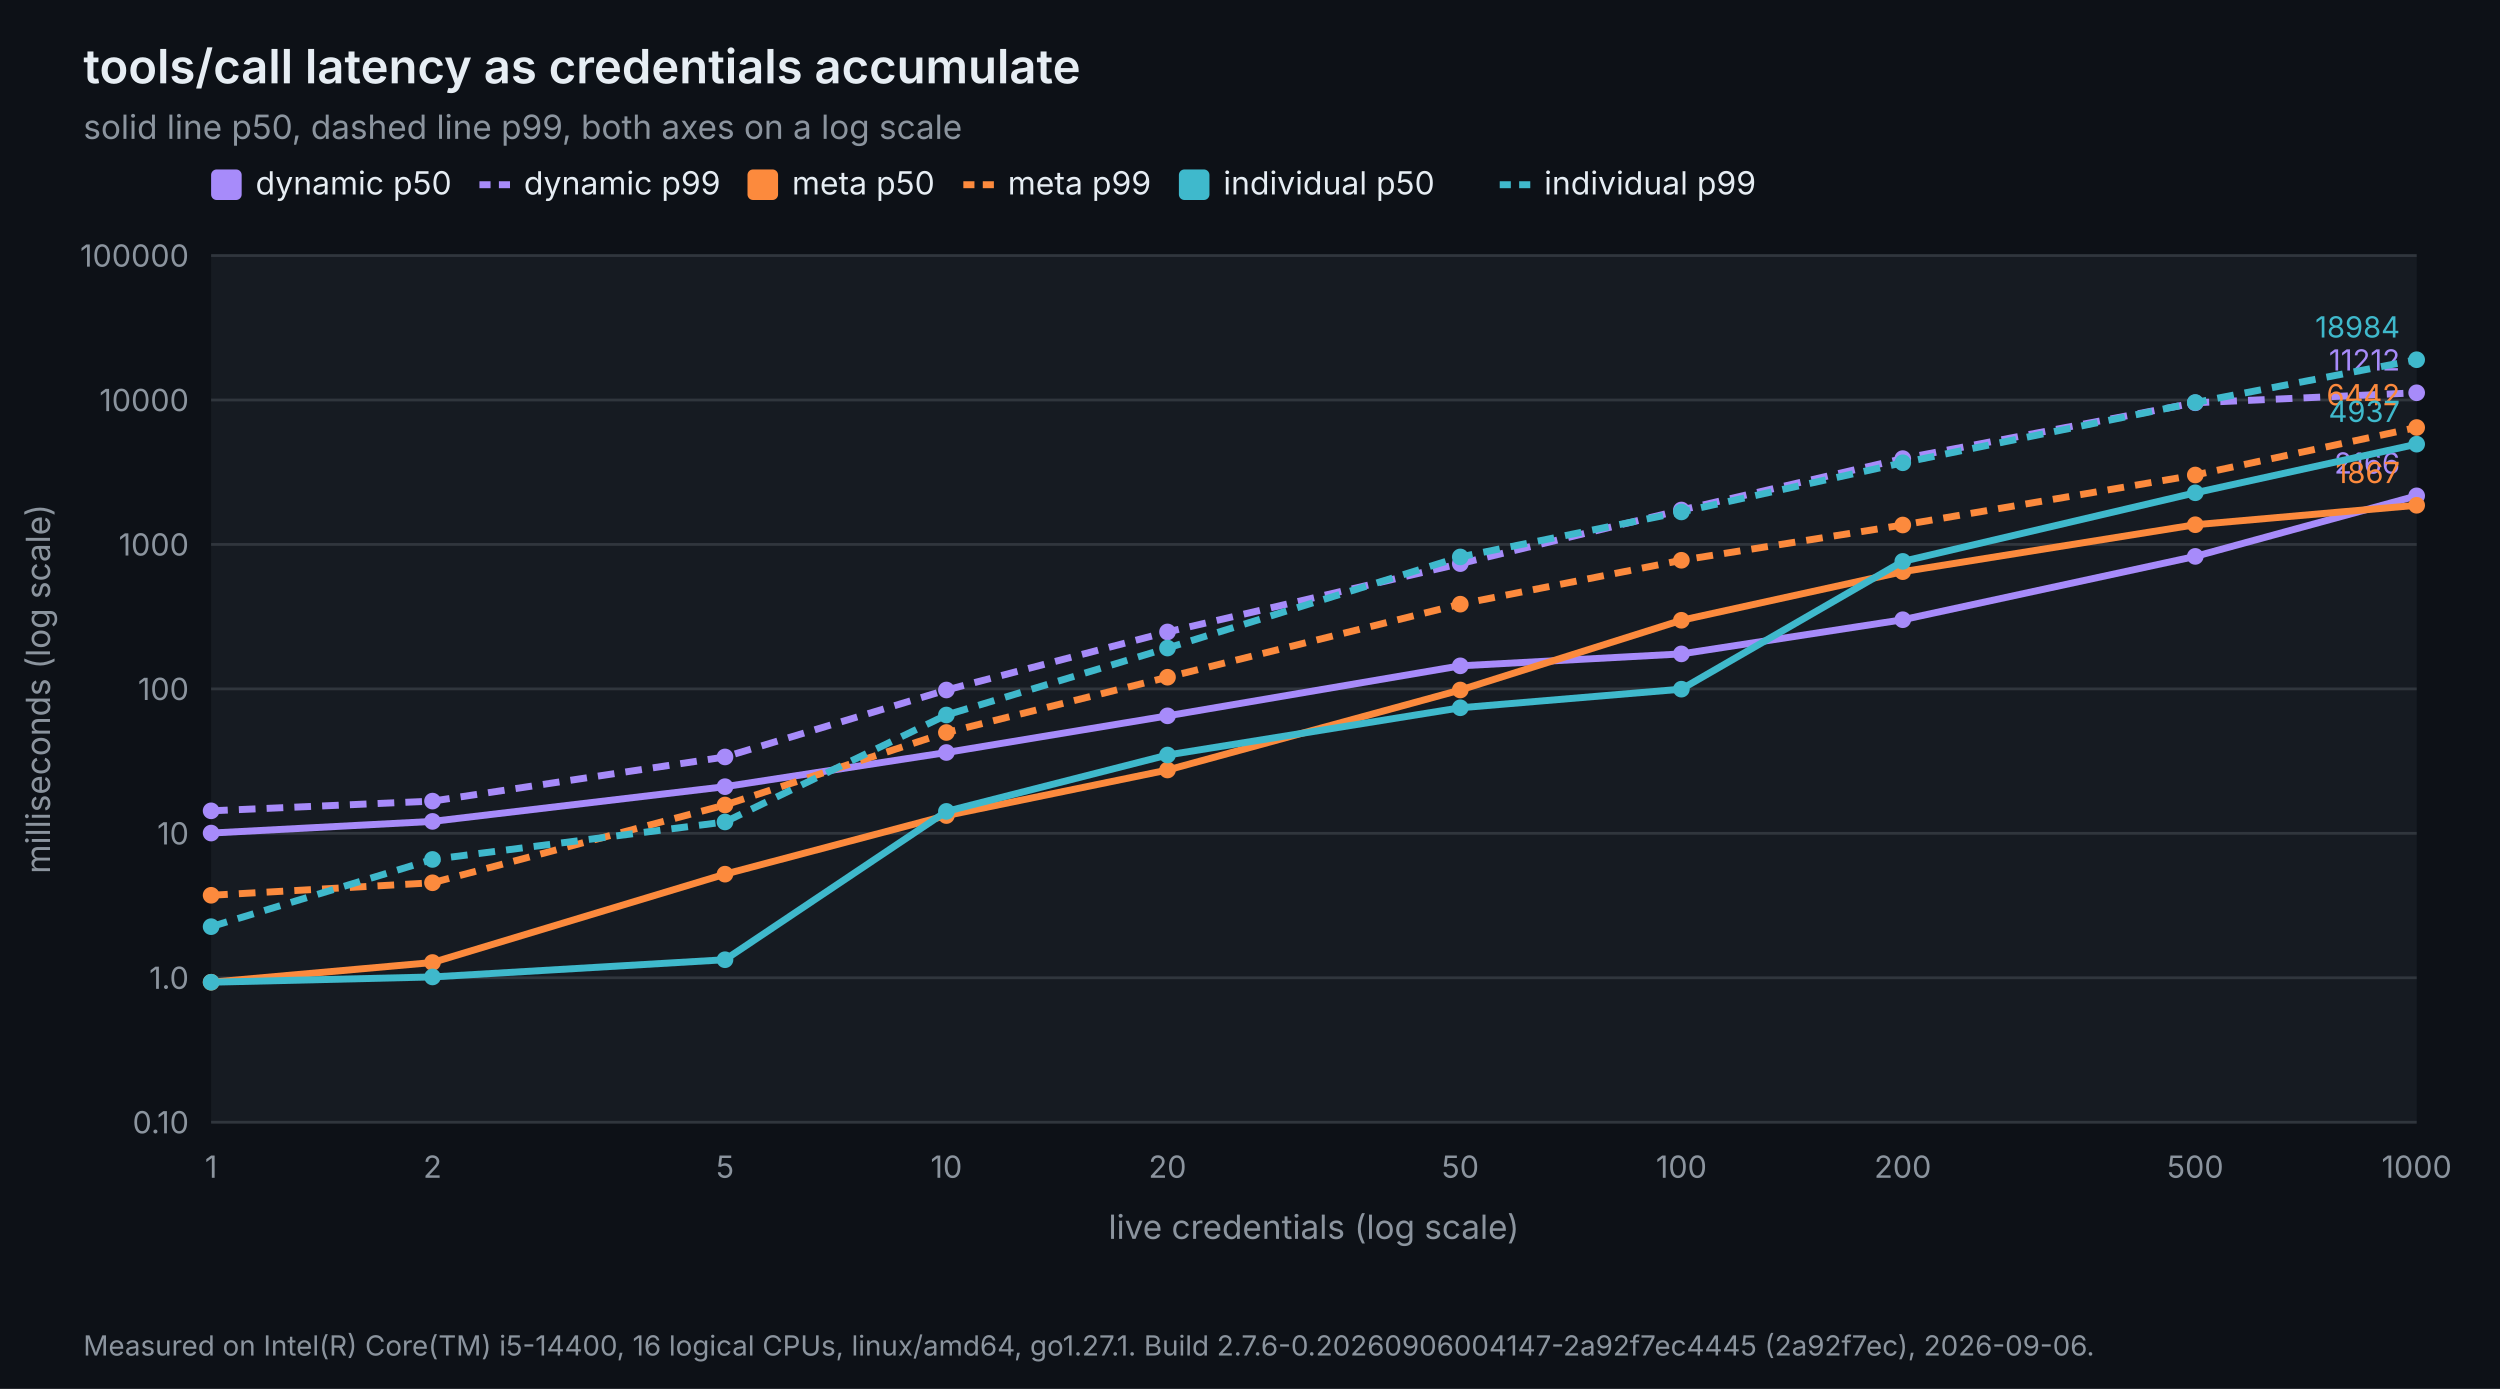
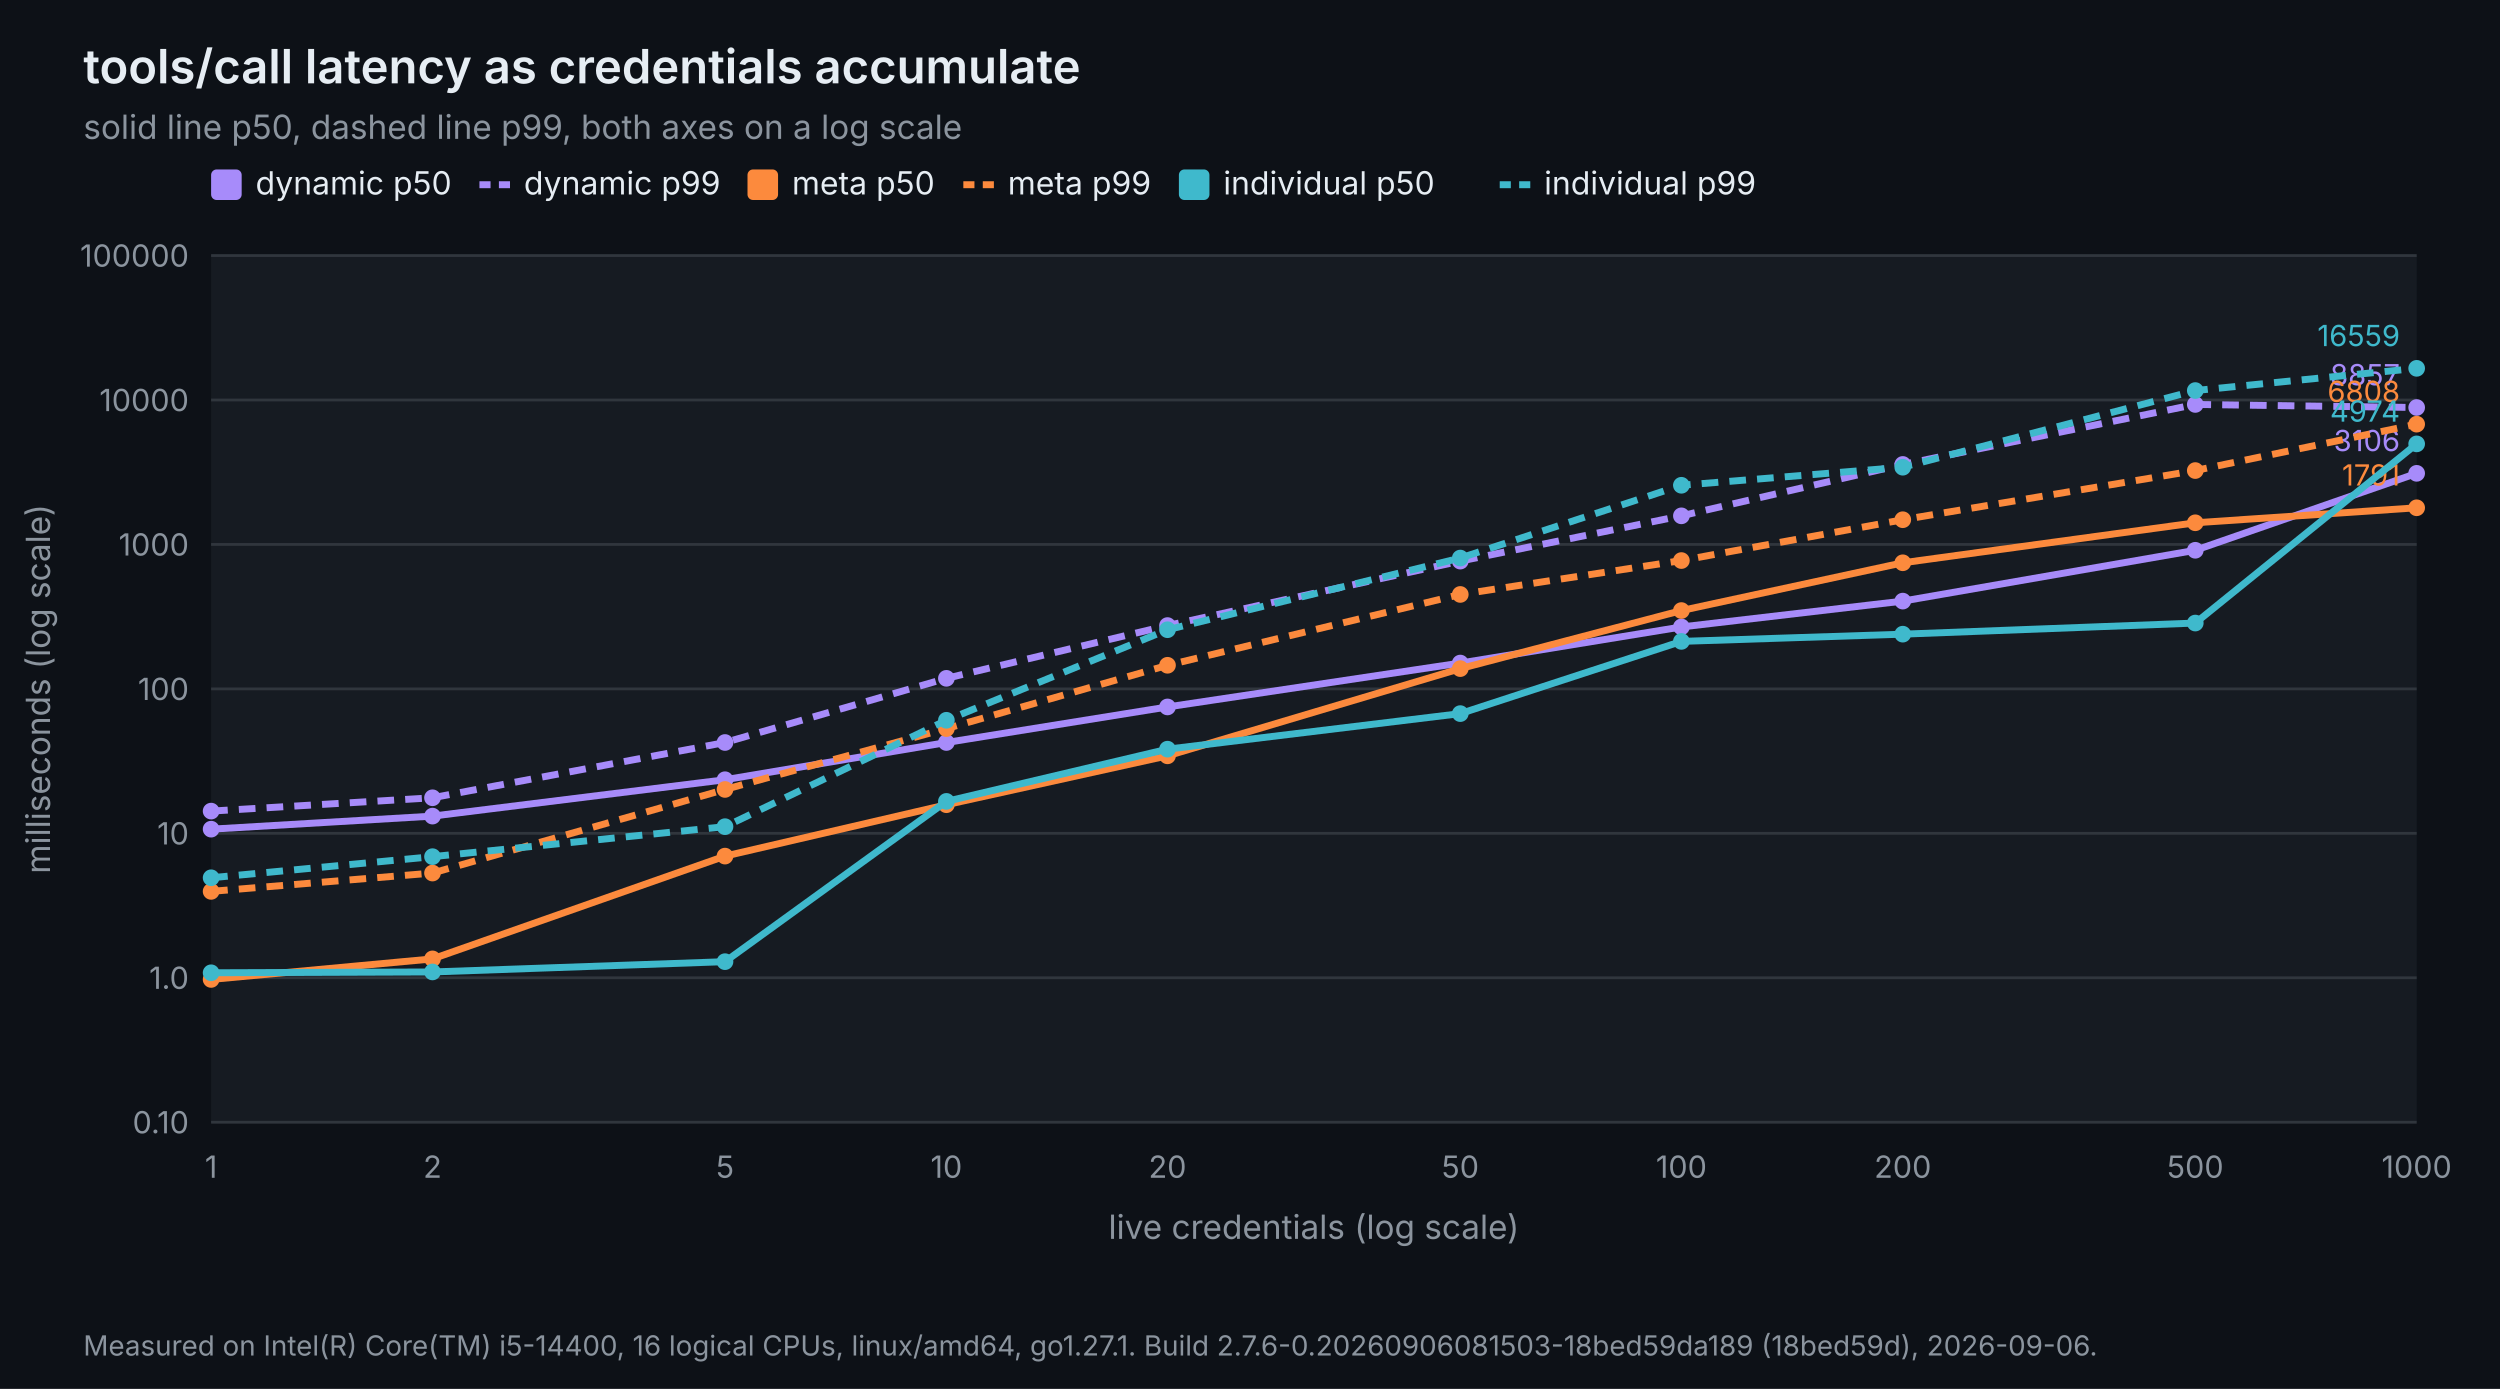
- <svg xmlns="http://www.w3.org/2000/svg" viewBox="0 0 900 500" width="900" height="500" role="img" aria-label="tools/call latency as credentials accumulate. solid line p50, dashed line p99, both axes on a log scale. Measured on Intel(R) Core(TM) i5-14400, 16 logical CPUs, linux/amd64, go1.27.1. Build 2.7.6-0.20260906004147-2a92f7ec4445 (2a92f7ec), 2026-09-06.">
+ <svg xmlns="http://www.w3.org/2000/svg" viewBox="0 0 900 500" width="900" height="500" role="img" aria-label="tools/call latency as credentials accumulate. solid line p50, dashed line p99, both axes on a log scale. Measured on Intel(R) Core(TM) i5-14400, 16 logical CPUs, linux/amd64, go1.27.1. Build 2.7.6-0.20260906081503-18bed59da189 (18bed59d), 2026-09-06.">
  <rect width="900" height="500" fill="#0d1117" />
  <text x="30" y="30" font-family="ui-sans-serif,system-ui,-apple-system,Segoe UI,sans-serif" font-size="17" font-weight="600" fill="#e6edf3">tools/call latency as credentials accumulate</text>
  <text x="30" y="50" font-family="ui-sans-serif,system-ui,-apple-system,Segoe UI,sans-serif" font-size="12" fill="#8b949e">solid line p50, dashed line p99, both axes on a log scale</text>
  <rect x="76" y="92" width="794" height="312" fill="#161b22" />
  <rect x="76.0" y="61.0" width="11" height="11" rx="2" fill="#a78bfa" />
  <text x="92.0" y="70.0" font-family="ui-sans-serif,system-ui,-apple-system,Segoe UI,sans-serif" font-size="11.5" fill="#e6edf3">dynamic p50</text>
  <line x1="172.6" y1="66.5" x2="183.6" y2="66.5" stroke="#a78bfa" stroke-width="2.5" stroke-dasharray="4 3" />
  <text x="188.6" y="70.0" font-family="ui-sans-serif,system-ui,-apple-system,Segoe UI,sans-serif" font-size="11.5" fill="#e6edf3">dynamic p99</text>
  <rect x="269.1" y="61.0" width="11" height="11" rx="2" fill="#fc8a3d" />
  <text x="285.1" y="70.0" font-family="ui-sans-serif,system-ui,-apple-system,Segoe UI,sans-serif" font-size="11.5" fill="#e6edf3">meta p50</text>
  <line x1="346.8" y1="66.5" x2="357.8" y2="66.5" stroke="#fc8a3d" stroke-width="2.5" stroke-dasharray="4 3" />
  <text x="362.8" y="70.0" font-family="ui-sans-serif,system-ui,-apple-system,Segoe UI,sans-serif" font-size="11.5" fill="#e6edf3">meta p99</text>
  <rect x="424.4" y="61.0" width="11" height="11" rx="2" fill="#3fb9cc" />
  <text x="440.4" y="70.0" font-family="ui-sans-serif,system-ui,-apple-system,Segoe UI,sans-serif" font-size="11.5" fill="#e6edf3">individual p50</text>
  <line x1="539.9" y1="66.5" x2="550.9" y2="66.5" stroke="#3fb9cc" stroke-width="2.5" stroke-dasharray="4 3" />
  <text x="555.9" y="70.0" font-family="ui-sans-serif,system-ui,-apple-system,Segoe UI,sans-serif" font-size="11.5" fill="#e6edf3">individual p99</text>
  <line x1="76" y1="404.0" x2="870" y2="404.0" stroke="#30363d" stroke-width="1" />
  <text x="68" y="408.0" font-family="ui-sans-serif,system-ui,-apple-system,Segoe UI,sans-serif" font-size="11" text-anchor="end" fill="#8b949e">0.10</text>
  <line x1="76" y1="352.0" x2="870" y2="352.0" stroke="#30363d" stroke-width="1" />
  <text x="68" y="356.0" font-family="ui-sans-serif,system-ui,-apple-system,Segoe UI,sans-serif" font-size="11" text-anchor="end" fill="#8b949e">1.0</text>
  <line x1="76" y1="300.0" x2="870" y2="300.0" stroke="#30363d" stroke-width="1" />
  <text x="68" y="304.0" font-family="ui-sans-serif,system-ui,-apple-system,Segoe UI,sans-serif" font-size="11" text-anchor="end" fill="#8b949e">10</text>
  <line x1="76" y1="248.0" x2="870" y2="248.0" stroke="#30363d" stroke-width="1" />
  <text x="68" y="252.0" font-family="ui-sans-serif,system-ui,-apple-system,Segoe UI,sans-serif" font-size="11" text-anchor="end" fill="#8b949e">100</text>
  <line x1="76" y1="196.0" x2="870" y2="196.0" stroke="#30363d" stroke-width="1" />
  <text x="68" y="200.0" font-family="ui-sans-serif,system-ui,-apple-system,Segoe UI,sans-serif" font-size="11" text-anchor="end" fill="#8b949e">1000</text>
  <line x1="76" y1="144.0" x2="870" y2="144.0" stroke="#30363d" stroke-width="1" />
  <text x="68" y="148.0" font-family="ui-sans-serif,system-ui,-apple-system,Segoe UI,sans-serif" font-size="11" text-anchor="end" fill="#8b949e">10000</text>
  <line x1="76" y1="92.0" x2="870" y2="92.0" stroke="#30363d" stroke-width="1" />
  <text x="68" y="96.0" font-family="ui-sans-serif,system-ui,-apple-system,Segoe UI,sans-serif" font-size="11" text-anchor="end" fill="#8b949e">100000</text>
  <text x="18" y="248.0" font-family="ui-sans-serif,system-ui,-apple-system,Segoe UI,sans-serif" font-size="12" fill="#8b949e" text-anchor="middle" transform="rotate(-90 18 248.0)">milliseconds (log scale)</text>
  <text x="473.0" y="446" font-family="ui-sans-serif,system-ui,-apple-system,Segoe UI,sans-serif" font-size="12" text-anchor="middle" fill="#8b949e">live credentials (log scale)</text>
-   <text x="30" y="488" font-family="ui-sans-serif,system-ui,-apple-system,Segoe UI,sans-serif" font-size="10" fill="#8b949e">Measured on Intel(R) Core(TM) i5-14400, 16 logical CPUs, linux/amd64, go1.27.1. Build 2.7.6-0.20260906004147-2a92f7ec4445 (2a92f7ec), 2026-09-06.</text>
+   <text x="30" y="488" font-family="ui-sans-serif,system-ui,-apple-system,Segoe UI,sans-serif" font-size="10" fill="#8b949e">Measured on Intel(R) Core(TM) i5-14400, 16 logical CPUs, linux/amd64, go1.27.1. Build 2.7.6-0.20260906081503-18bed59da189 (18bed59d), 2026-09-06.</text>
  <text x="76.0" y="424" font-family="ui-sans-serif,system-ui,-apple-system,Segoe UI,sans-serif" font-size="11" text-anchor="middle" fill="#8b949e">1</text>
  <text x="155.7" y="424" font-family="ui-sans-serif,system-ui,-apple-system,Segoe UI,sans-serif" font-size="11" text-anchor="middle" fill="#8b949e">2</text>
  <text x="261.0" y="424" font-family="ui-sans-serif,system-ui,-apple-system,Segoe UI,sans-serif" font-size="11" text-anchor="middle" fill="#8b949e">5</text>
  <text x="340.7" y="424" font-family="ui-sans-serif,system-ui,-apple-system,Segoe UI,sans-serif" font-size="11" text-anchor="middle" fill="#8b949e">10</text>
  <text x="420.3" y="424" font-family="ui-sans-serif,system-ui,-apple-system,Segoe UI,sans-serif" font-size="11" text-anchor="middle" fill="#8b949e">20</text>
  <text x="525.7" y="424" font-family="ui-sans-serif,system-ui,-apple-system,Segoe UI,sans-serif" font-size="11" text-anchor="middle" fill="#8b949e">50</text>
  <text x="605.3" y="424" font-family="ui-sans-serif,system-ui,-apple-system,Segoe UI,sans-serif" font-size="11" text-anchor="middle" fill="#8b949e">100</text>
  <text x="685.0" y="424" font-family="ui-sans-serif,system-ui,-apple-system,Segoe UI,sans-serif" font-size="11" text-anchor="middle" fill="#8b949e">200</text>
  <text x="790.3" y="424" font-family="ui-sans-serif,system-ui,-apple-system,Segoe UI,sans-serif" font-size="11" text-anchor="middle" fill="#8b949e">500</text>
  <text x="870.0" y="424" font-family="ui-sans-serif,system-ui,-apple-system,Segoe UI,sans-serif" font-size="11" text-anchor="middle" fill="#8b949e">1000</text>
-   <path d="M76.0,299.9L155.7,295.7L261.0,283.2L340.7,270.9L420.3,257.7L525.7,239.7L605.3,235.4L685.0,223.1L790.3,200.3L870.0,178.5" fill="none" stroke="#a78bfa" stroke-width="2.5" stroke-linejoin="round" />
-   <circle cx="76.0" cy="299.9" r="3" fill="#a78bfa" />
-   <circle cx="155.7" cy="295.7" r="3" fill="#a78bfa" />
-   <circle cx="261.0" cy="283.2" r="3" fill="#a78bfa" />
-   <circle cx="340.7" cy="270.9" r="3" fill="#a78bfa" />
-   <circle cx="420.3" cy="257.7" r="3" fill="#a78bfa" />
-   <circle cx="525.7" cy="239.7" r="3" fill="#a78bfa" />
-   <circle cx="605.3" cy="235.4" r="3" fill="#a78bfa" />
-   <circle cx="685.0" cy="223.1" r="3" fill="#a78bfa" />
-   <circle cx="790.3" cy="200.3" r="3" fill="#a78bfa" />
-   <circle cx="870.0" cy="178.5" r="3" fill="#a78bfa" />
-   <text x="864.0" y="170.5" font-family="ui-sans-serif,system-ui,-apple-system,Segoe UI,sans-serif" font-size="10.5" text-anchor="end" fill="#a78bfa">2166</text>
-   <path d="M76.0,291.9L155.7,288.4L261.0,272.5L340.7,248.4L420.3,227.5L525.7,202.9L605.3,183.6L685.0,165.1L790.3,145.0L870.0,141.4" fill="none" stroke="#a78bfa" stroke-width="2.5" stroke-linejoin="round" stroke-dasharray="6 4" />
-   <circle cx="76.0" cy="291.9" r="3" fill="#a78bfa" />
-   <circle cx="155.7" cy="288.4" r="3" fill="#a78bfa" />
-   <circle cx="261.0" cy="272.5" r="3" fill="#a78bfa" />
-   <circle cx="340.7" cy="248.4" r="3" fill="#a78bfa" />
-   <circle cx="420.3" cy="227.5" r="3" fill="#a78bfa" />
-   <circle cx="525.7" cy="202.9" r="3" fill="#a78bfa" />
-   <circle cx="605.3" cy="183.6" r="3" fill="#a78bfa" />
-   <circle cx="685.0" cy="165.1" r="3" fill="#a78bfa" />
-   <circle cx="790.3" cy="145.0" r="3" fill="#a78bfa" />
-   <circle cx="870.0" cy="141.4" r="3" fill="#a78bfa" />
-   <text x="864.0" y="133.4" font-family="ui-sans-serif,system-ui,-apple-system,Segoe UI,sans-serif" font-size="10.5" text-anchor="end" fill="#a78bfa">11212</text>
-   <path d="M76.0,353.6L155.7,346.5L261.0,314.7L340.7,293.6L420.3,277.2L525.7,248.4L605.3,223.3L685.0,205.8L790.3,188.9L870.0,181.9" fill="none" stroke="#fc8a3d" stroke-width="2.5" stroke-linejoin="round" />
-   <circle cx="76.0" cy="353.6" r="3" fill="#fc8a3d" />
-   <circle cx="155.7" cy="346.5" r="3" fill="#fc8a3d" />
-   <circle cx="261.0" cy="314.7" r="3" fill="#fc8a3d" />
-   <circle cx="340.7" cy="293.6" r="3" fill="#fc8a3d" />
-   <circle cx="420.3" cy="277.2" r="3" fill="#fc8a3d" />
-   <circle cx="525.7" cy="248.4" r="3" fill="#fc8a3d" />
-   <circle cx="605.3" cy="223.3" r="3" fill="#fc8a3d" />
-   <circle cx="685.0" cy="205.8" r="3" fill="#fc8a3d" />
-   <circle cx="790.3" cy="188.9" r="3" fill="#fc8a3d" />
-   <circle cx="870.0" cy="181.9" r="3" fill="#fc8a3d" />
-   <text x="864.0" y="173.9" font-family="ui-sans-serif,system-ui,-apple-system,Segoe UI,sans-serif" font-size="10.5" text-anchor="end" fill="#fc8a3d">1867</text>
-   <path d="M76.0,322.3L155.7,317.8L261.0,289.8L340.7,263.7L420.3,243.8L525.7,217.5L605.3,201.7L685.0,189.0L790.3,171.0L870.0,153.9" fill="none" stroke="#fc8a3d" stroke-width="2.5" stroke-linejoin="round" stroke-dasharray="6 4" />
-   <circle cx="76.0" cy="322.3" r="3" fill="#fc8a3d" />
-   <circle cx="155.7" cy="317.8" r="3" fill="#fc8a3d" />
-   <circle cx="261.0" cy="289.8" r="3" fill="#fc8a3d" />
-   <circle cx="340.7" cy="263.7" r="3" fill="#fc8a3d" />
-   <circle cx="420.3" cy="243.8" r="3" fill="#fc8a3d" />
-   <circle cx="525.7" cy="217.5" r="3" fill="#fc8a3d" />
-   <circle cx="605.3" cy="201.7" r="3" fill="#fc8a3d" />
-   <circle cx="685.0" cy="189.0" r="3" fill="#fc8a3d" />
-   <circle cx="790.3" cy="171.0" r="3" fill="#fc8a3d" />
-   <circle cx="870.0" cy="153.9" r="3" fill="#fc8a3d" />
-   <text x="864.0" y="145.9" font-family="ui-sans-serif,system-ui,-apple-system,Segoe UI,sans-serif" font-size="10.5" text-anchor="end" fill="#fc8a3d">6442</text>
-   <path d="M76.0,353.6L155.7,351.7L261.0,345.5L340.7,292.1L420.3,271.8L525.7,254.8L605.3,248.1L685.0,202.1L790.3,177.4L870.0,159.9" fill="none" stroke="#3fb9cc" stroke-width="2.5" stroke-linejoin="round" />
-   <circle cx="76.0" cy="353.6" r="3" fill="#3fb9cc" />
-   <circle cx="155.7" cy="351.7" r="3" fill="#3fb9cc" />
-   <circle cx="261.0" cy="345.5" r="3" fill="#3fb9cc" />
-   <circle cx="340.7" cy="292.1" r="3" fill="#3fb9cc" />
-   <circle cx="420.3" cy="271.8" r="3" fill="#3fb9cc" />
-   <circle cx="525.7" cy="254.8" r="3" fill="#3fb9cc" />
-   <circle cx="605.3" cy="248.1" r="3" fill="#3fb9cc" />
-   <circle cx="685.0" cy="202.1" r="3" fill="#3fb9cc" />
-   <circle cx="790.3" cy="177.4" r="3" fill="#3fb9cc" />
-   <circle cx="870.0" cy="159.9" r="3" fill="#3fb9cc" />
-   <text x="864.0" y="151.9" font-family="ui-sans-serif,system-ui,-apple-system,Segoe UI,sans-serif" font-size="10.5" text-anchor="end" fill="#3fb9cc">4937</text>
-   <path d="M76.0,333.6L155.7,309.4L261.0,295.9L340.7,257.4L420.3,233.3L525.7,200.5L605.3,184.3L685.0,166.6L790.3,144.9L870.0,129.5" fill="none" stroke="#3fb9cc" stroke-width="2.5" stroke-linejoin="round" stroke-dasharray="6 4" />
-   <circle cx="76.0" cy="333.6" r="3" fill="#3fb9cc" />
-   <circle cx="155.7" cy="309.4" r="3" fill="#3fb9cc" />
-   <circle cx="261.0" cy="295.9" r="3" fill="#3fb9cc" />
-   <circle cx="340.7" cy="257.4" r="3" fill="#3fb9cc" />
-   <circle cx="420.3" cy="233.3" r="3" fill="#3fb9cc" />
-   <circle cx="525.7" cy="200.5" r="3" fill="#3fb9cc" />
-   <circle cx="605.3" cy="184.3" r="3" fill="#3fb9cc" />
-   <circle cx="685.0" cy="166.6" r="3" fill="#3fb9cc" />
-   <circle cx="790.3" cy="144.9" r="3" fill="#3fb9cc" />
-   <circle cx="870.0" cy="129.5" r="3" fill="#3fb9cc" />
-   <text x="864.0" y="121.5" font-family="ui-sans-serif,system-ui,-apple-system,Segoe UI,sans-serif" font-size="10.5" text-anchor="end" fill="#3fb9cc">18984</text>
+   <path d="M76.0,298.5L155.7,293.8L261.0,280.7L340.7,267.3L420.3,254.5L525.7,238.7L605.3,225.7L685.0,216.4L790.3,198.1L870.0,170.4" fill="none" stroke="#a78bfa" stroke-width="2.5" stroke-linejoin="round" />
+   <circle cx="76.0" cy="298.5" r="3" fill="#a78bfa" />
+   <circle cx="155.7" cy="293.8" r="3" fill="#a78bfa" />
+   <circle cx="261.0" cy="280.7" r="3" fill="#a78bfa" />
+   <circle cx="340.7" cy="267.3" r="3" fill="#a78bfa" />
+   <circle cx="420.3" cy="254.5" r="3" fill="#a78bfa" />
+   <circle cx="525.7" cy="238.7" r="3" fill="#a78bfa" />
+   <circle cx="605.3" cy="225.7" r="3" fill="#a78bfa" />
+   <circle cx="685.0" cy="216.4" r="3" fill="#a78bfa" />
+   <circle cx="790.3" cy="198.1" r="3" fill="#a78bfa" />
+   <circle cx="870.0" cy="170.4" r="3" fill="#a78bfa" />
+   <text x="864.0" y="162.4" font-family="ui-sans-serif,system-ui,-apple-system,Segoe UI,sans-serif" font-size="10.5" text-anchor="end" fill="#a78bfa">3106</text>
+   <path d="M76.0,292.0L155.7,287.2L261.0,267.3L340.7,244.2L420.3,225.2L525.7,202.0L605.3,185.7L685.0,167.2L790.3,145.6L870.0,146.7" fill="none" stroke="#a78bfa" stroke-width="2.5" stroke-linejoin="round" stroke-dasharray="6 4" />
+   <circle cx="76.0" cy="292.0" r="3" fill="#a78bfa" />
+   <circle cx="155.7" cy="287.2" r="3" fill="#a78bfa" />
+   <circle cx="261.0" cy="267.3" r="3" fill="#a78bfa" />
+   <circle cx="340.7" cy="244.2" r="3" fill="#a78bfa" />
+   <circle cx="420.3" cy="225.2" r="3" fill="#a78bfa" />
+   <circle cx="525.7" cy="202.0" r="3" fill="#a78bfa" />
+   <circle cx="605.3" cy="185.7" r="3" fill="#a78bfa" />
+   <circle cx="685.0" cy="167.2" r="3" fill="#a78bfa" />
+   <circle cx="790.3" cy="145.6" r="3" fill="#a78bfa" />
+   <circle cx="870.0" cy="146.7" r="3" fill="#a78bfa" />
+   <text x="864.0" y="138.7" font-family="ui-sans-serif,system-ui,-apple-system,Segoe UI,sans-serif" font-size="10.5" text-anchor="end" fill="#a78bfa">8857</text>
+   <path d="M76.0,352.6L155.7,345.2L261.0,308.2L340.7,289.7L420.3,272.1L525.7,240.7L605.3,219.8L685.0,202.6L790.3,188.2L870.0,182.8" fill="none" stroke="#fc8a3d" stroke-width="2.5" stroke-linejoin="round" />
+   <circle cx="76.0" cy="352.6" r="3" fill="#fc8a3d" />
+   <circle cx="155.7" cy="345.2" r="3" fill="#fc8a3d" />
+   <circle cx="261.0" cy="308.2" r="3" fill="#fc8a3d" />
+   <circle cx="340.7" cy="289.7" r="3" fill="#fc8a3d" />
+   <circle cx="420.3" cy="272.1" r="3" fill="#fc8a3d" />
+   <circle cx="525.7" cy="240.7" r="3" fill="#fc8a3d" />
+   <circle cx="605.3" cy="219.8" r="3" fill="#fc8a3d" />
+   <circle cx="685.0" cy="202.6" r="3" fill="#fc8a3d" />
+   <circle cx="790.3" cy="188.2" r="3" fill="#fc8a3d" />
+   <circle cx="870.0" cy="182.8" r="3" fill="#fc8a3d" />
+   <text x="864.0" y="174.8" font-family="ui-sans-serif,system-ui,-apple-system,Segoe UI,sans-serif" font-size="10.5" text-anchor="end" fill="#fc8a3d">1791</text>
+   <path d="M76.0,320.9L155.7,314.3L261.0,284.2L340.7,262.3L420.3,239.5L525.7,214.0L605.3,201.8L685.0,187.1L790.3,169.4L870.0,152.7" fill="none" stroke="#fc8a3d" stroke-width="2.5" stroke-linejoin="round" stroke-dasharray="6 4" />
+   <circle cx="76.0" cy="320.9" r="3" fill="#fc8a3d" />
+   <circle cx="155.7" cy="314.3" r="3" fill="#fc8a3d" />
+   <circle cx="261.0" cy="284.2" r="3" fill="#fc8a3d" />
+   <circle cx="340.7" cy="262.3" r="3" fill="#fc8a3d" />
+   <circle cx="420.3" cy="239.5" r="3" fill="#fc8a3d" />
+   <circle cx="525.7" cy="214.0" r="3" fill="#fc8a3d" />
+   <circle cx="605.3" cy="201.8" r="3" fill="#fc8a3d" />
+   <circle cx="685.0" cy="187.1" r="3" fill="#fc8a3d" />
+   <circle cx="790.3" cy="169.4" r="3" fill="#fc8a3d" />
+   <circle cx="870.0" cy="152.7" r="3" fill="#fc8a3d" />
+   <text x="864.0" y="144.7" font-family="ui-sans-serif,system-ui,-apple-system,Segoe UI,sans-serif" font-size="10.5" text-anchor="end" fill="#fc8a3d">6808</text>
+   <path d="M76.0,350.2L155.7,349.9L261.0,346.2L340.7,288.5L420.3,269.7L525.7,256.9L605.3,230.9L685.0,228.3L790.3,224.3L870.0,159.8" fill="none" stroke="#3fb9cc" stroke-width="2.5" stroke-linejoin="round" />
+   <circle cx="76.0" cy="350.2" r="3" fill="#3fb9cc" />
+   <circle cx="155.7" cy="349.9" r="3" fill="#3fb9cc" />
+   <circle cx="261.0" cy="346.2" r="3" fill="#3fb9cc" />
+   <circle cx="340.7" cy="288.5" r="3" fill="#3fb9cc" />
+   <circle cx="420.3" cy="269.7" r="3" fill="#3fb9cc" />
+   <circle cx="525.7" cy="256.9" r="3" fill="#3fb9cc" />
+   <circle cx="605.3" cy="230.9" r="3" fill="#3fb9cc" />
+   <circle cx="685.0" cy="228.3" r="3" fill="#3fb9cc" />
+   <circle cx="790.3" cy="224.3" r="3" fill="#3fb9cc" />
+   <circle cx="870.0" cy="159.8" r="3" fill="#3fb9cc" />
+   <text x="864.0" y="151.8" font-family="ui-sans-serif,system-ui,-apple-system,Segoe UI,sans-serif" font-size="10.5" text-anchor="end" fill="#3fb9cc">4974</text>
+   <path d="M76.0,316.0L155.7,308.4L261.0,297.6L340.7,259.3L420.3,226.7L525.7,200.9L605.3,174.7L685.0,168.2L790.3,140.6L870.0,132.6" fill="none" stroke="#3fb9cc" stroke-width="2.5" stroke-linejoin="round" stroke-dasharray="6 4" />
+   <circle cx="76.0" cy="316.0" r="3" fill="#3fb9cc" />
+   <circle cx="155.7" cy="308.4" r="3" fill="#3fb9cc" />
+   <circle cx="261.0" cy="297.6" r="3" fill="#3fb9cc" />
+   <circle cx="340.7" cy="259.3" r="3" fill="#3fb9cc" />
+   <circle cx="420.3" cy="226.7" r="3" fill="#3fb9cc" />
+   <circle cx="525.7" cy="200.9" r="3" fill="#3fb9cc" />
+   <circle cx="605.3" cy="174.7" r="3" fill="#3fb9cc" />
+   <circle cx="685.0" cy="168.2" r="3" fill="#3fb9cc" />
+   <circle cx="790.3" cy="140.6" r="3" fill="#3fb9cc" />
+   <circle cx="870.0" cy="132.6" r="3" fill="#3fb9cc" />
+   <text x="864.0" y="124.6" font-family="ui-sans-serif,system-ui,-apple-system,Segoe UI,sans-serif" font-size="10.5" text-anchor="end" fill="#3fb9cc">16559</text>
</svg>
